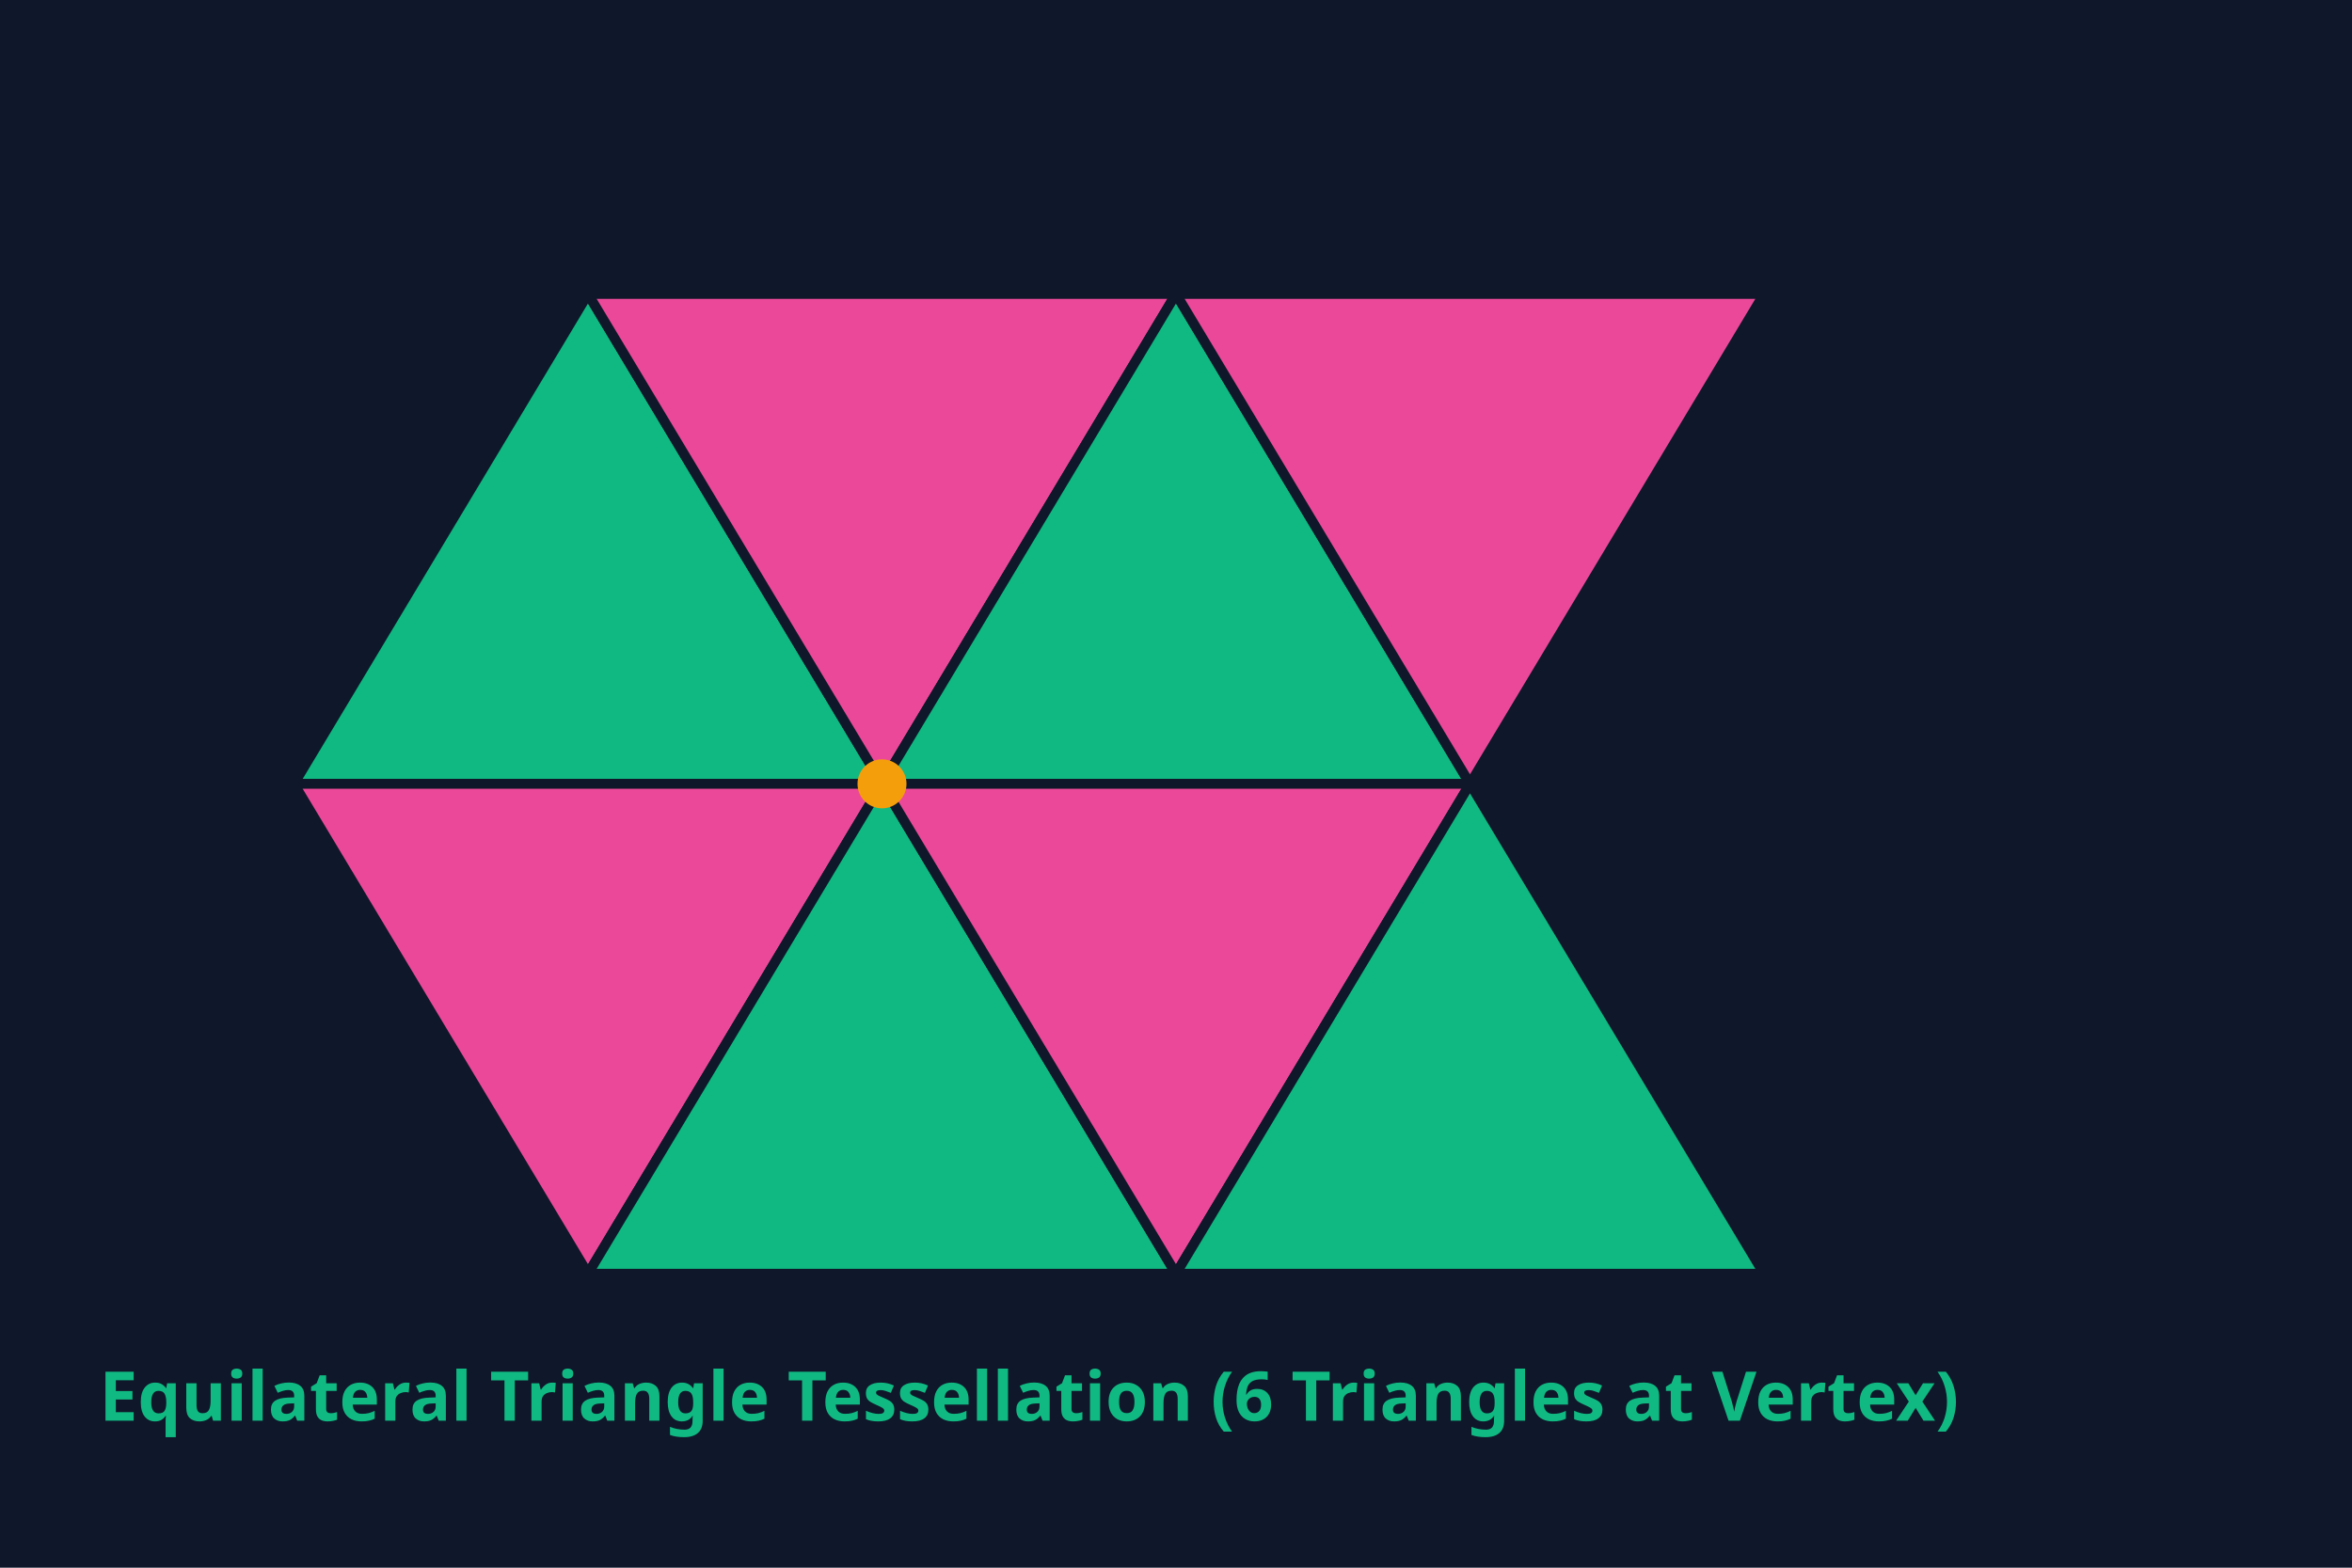
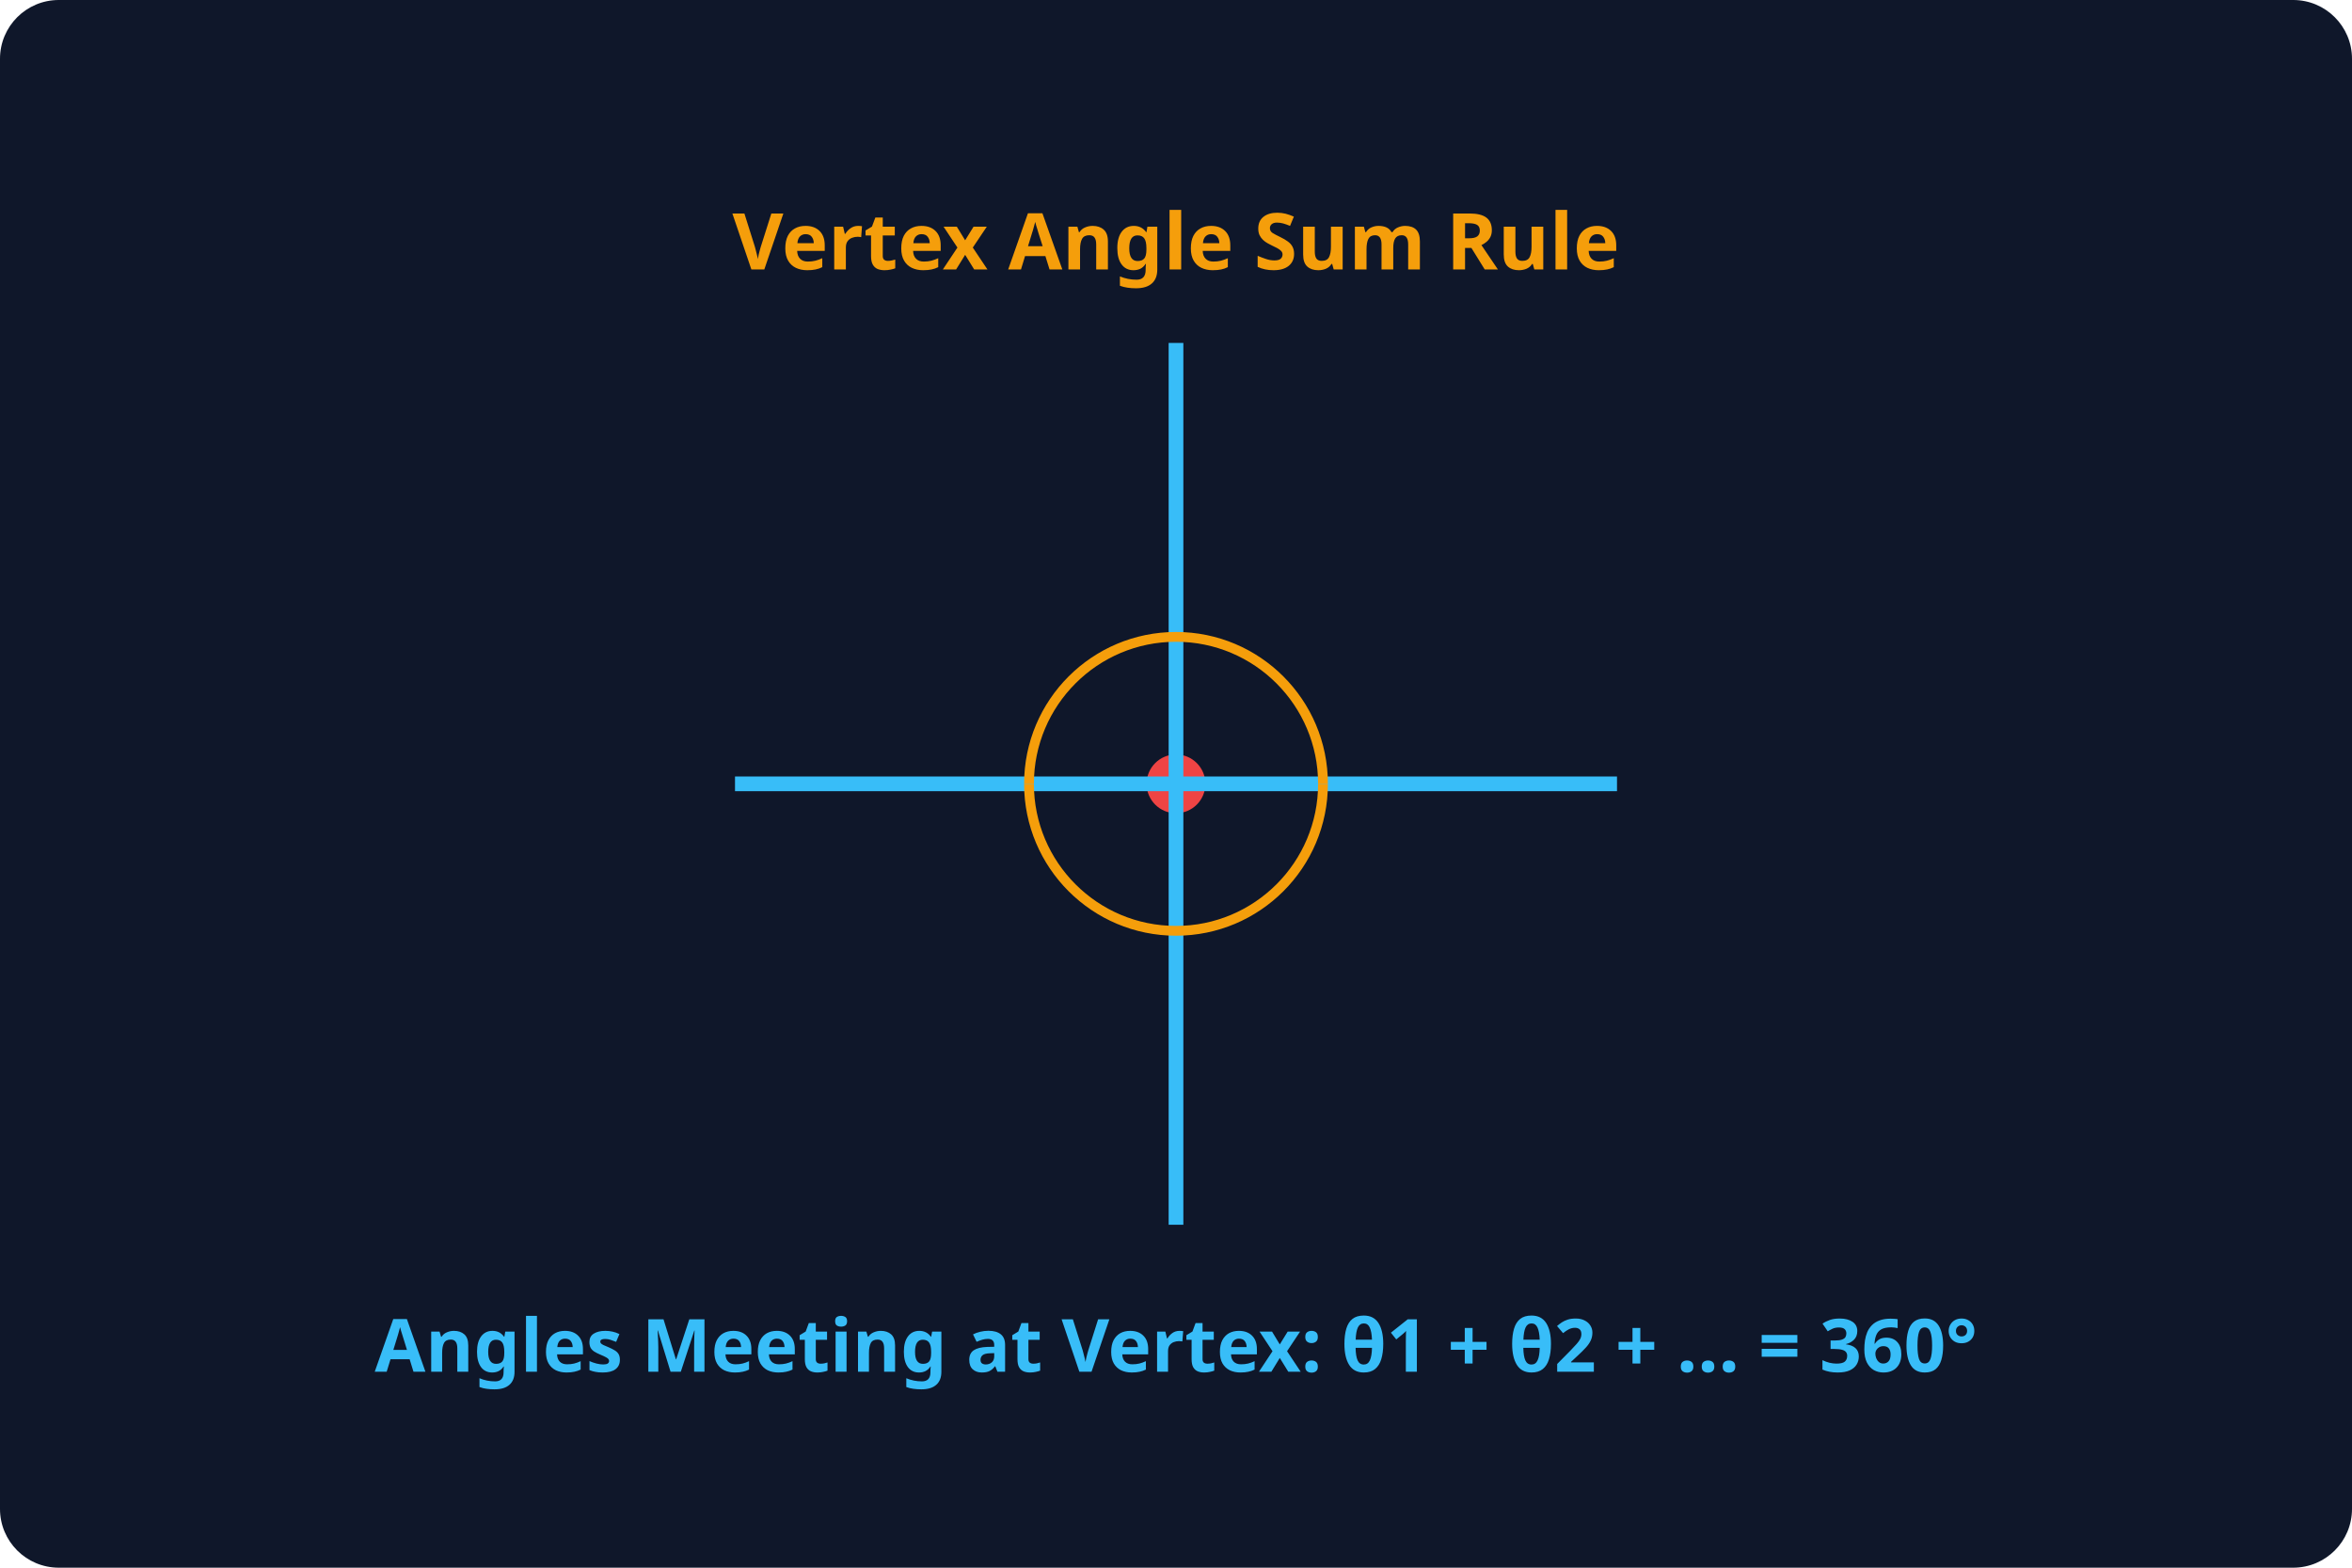
<svg xmlns="http://www.w3.org/2000/svg" width="480" height="320" viewBox="0 0 480 320">
  <defs>
    <marker id="arrow" viewBox="0 0 10 10" refX="5" refY="5" markerWidth="6" markerHeight="6" orient="auto-start-reverse">
      <path d="M 0 0 L 10 5 L 0 10 z" fill="#f59e0b" />
    </marker>
  </defs>
-   <rect width="100%" height="100%" fill="#0f172a" />
-   <g transform="translate(60, 40)">
-     <polygon points="60,20 0,120 120,120" fill="#10b981" stroke="#0f172a" stroke-width="2" />
-     <polygon points="60,20 180,20 120,120" fill="#ec4899" stroke="#0f172a" stroke-width="2" />
-     <polygon points="180,20 120,120 240,120" fill="#10b981" stroke="#0f172a" stroke-width="2" />
-     <polygon points="180,20 300,20 240,120" fill="#ec4899" stroke="#0f172a" stroke-width="2" />
-     <polygon points="0,120 60,220 120,120" fill="#ec4899" stroke="#0f172a" stroke-width="2" />
-     <polygon points="120,120 60,220 180,220" fill="#10b981" stroke="#0f172a" stroke-width="2" />
-     <polygon points="120,120 240,120 180,220" fill="#ec4899" stroke="#0f172a" stroke-width="2" />
-     <polygon points="240,120 180,220 300,220" fill="#10b981" stroke="#0f172a" stroke-width="2" />
-     <circle cx="120" cy="120" r="5" fill="#f59e0b" />
-     <text x="150" y="250" text-anchor="middle" font-family="sans-serif" font-size="14" fill="#10b981" font-weight="bold">Equilateral Triangle Tessellation (6 Triangles at Vertex)</text>
+   <rect width="100%" height="100%" fill="#0f172a" rx="12" />
+   <g transform="translate(100, 30)">
+     <text x="140" y="25" text-anchor="middle" font-family="sans-serif" font-size="16" fill="#f59e0b" font-weight="bold">Vertex Angle Sum Rule</text>
+     <circle cx="140" cy="130" r="6" fill="#ef4444" />
+     <line x1="140" y1="130" x2="230" y2="130" stroke="#38bdf8" stroke-width="3" />
+     <line x1="140" y1="130" x2="140" y2="40" stroke="#38bdf8" stroke-width="3" />
+     <line x1="140" y1="130" x2="50" y2="130" stroke="#38bdf8" stroke-width="3" />
+     <line x1="140" y1="130" x2="140" y2="220" stroke="#38bdf8" stroke-width="3" />
+     <path d="M 170,130 A 30,30 0 0,0 140,100" fill="none" stroke="#f59e0b" stroke-width="2" />
+     <path d="M 140,100 A 30,30 0 0,0 110,130" fill="none" stroke="#f59e0b" stroke-width="2" />
+     <path d="M 110,130 A 30,30 0 0,0 140,160" fill="none" stroke="#f59e0b" stroke-width="2" />
+     <path d="M 140,160 A 30,30 0 0,0 170,130" fill="none" stroke="#f59e0b" stroke-width="2" />
+     <text x="140" y="250" text-anchor="middle" font-family="sans-serif" font-size="15" fill="#38bdf8" font-weight="bold">Angles Meeting at Vertex: θ1 + θ2 + ... = 360°</text>
  </g>
</svg>
